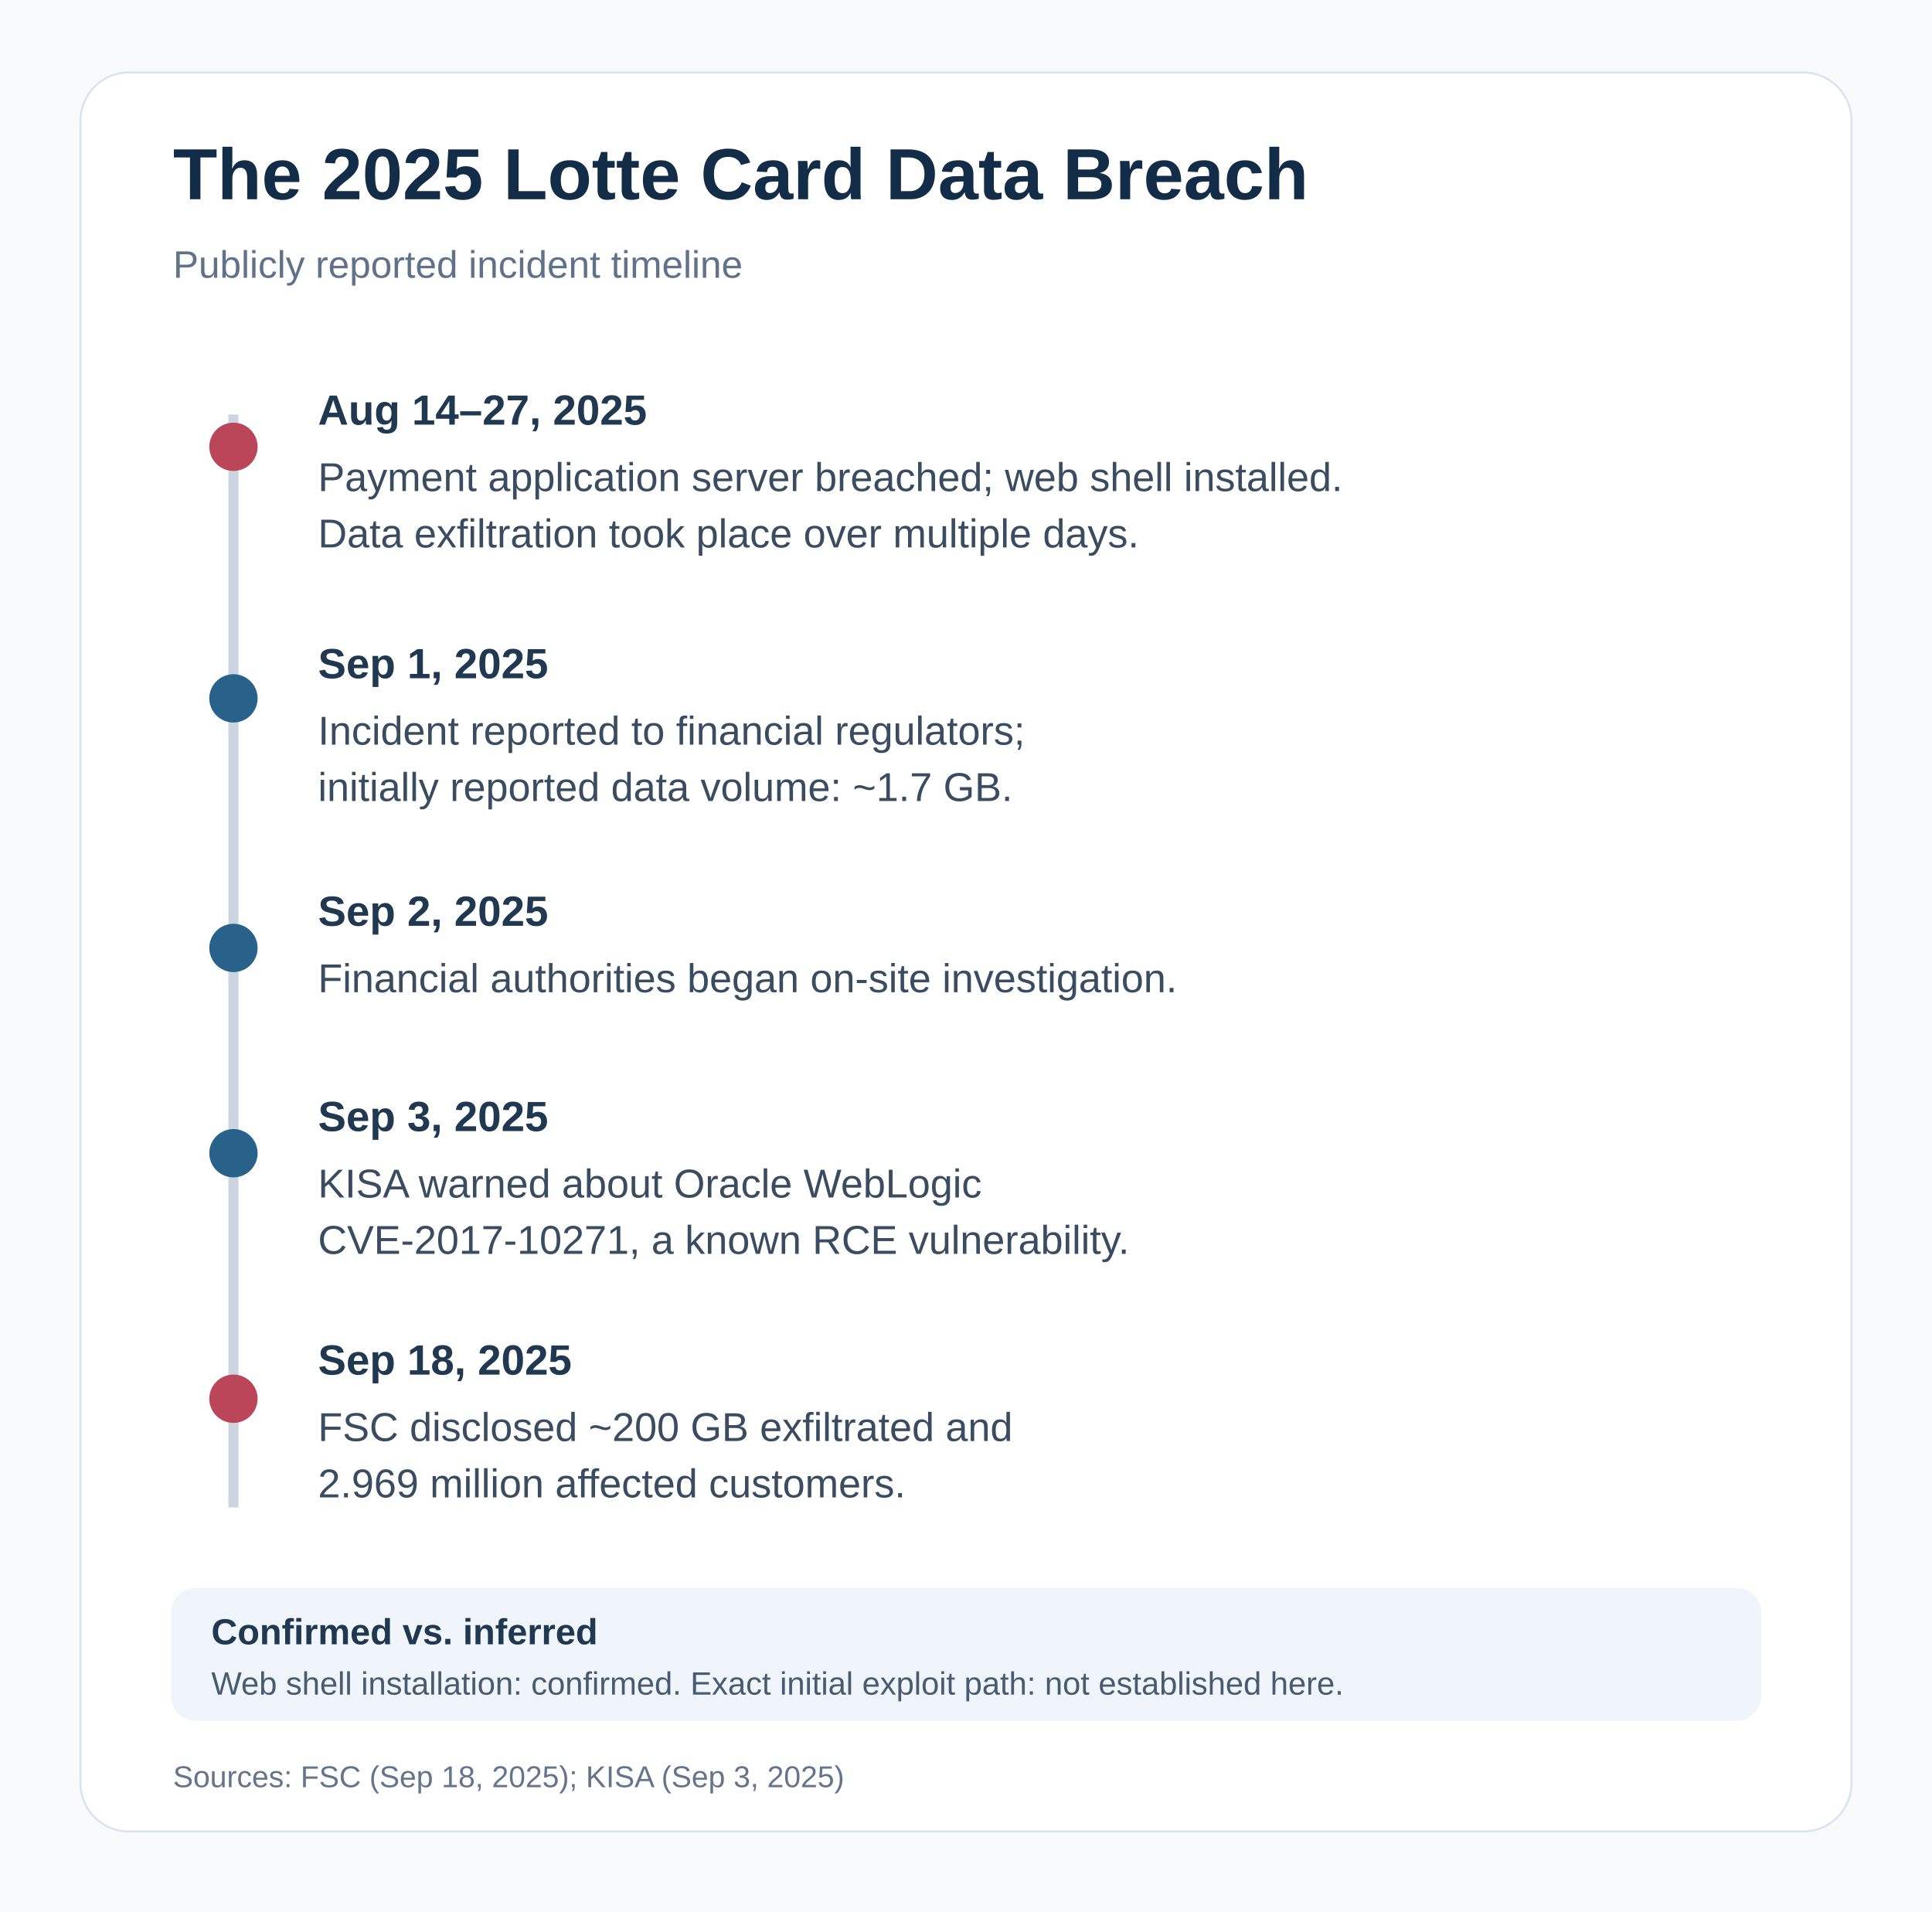
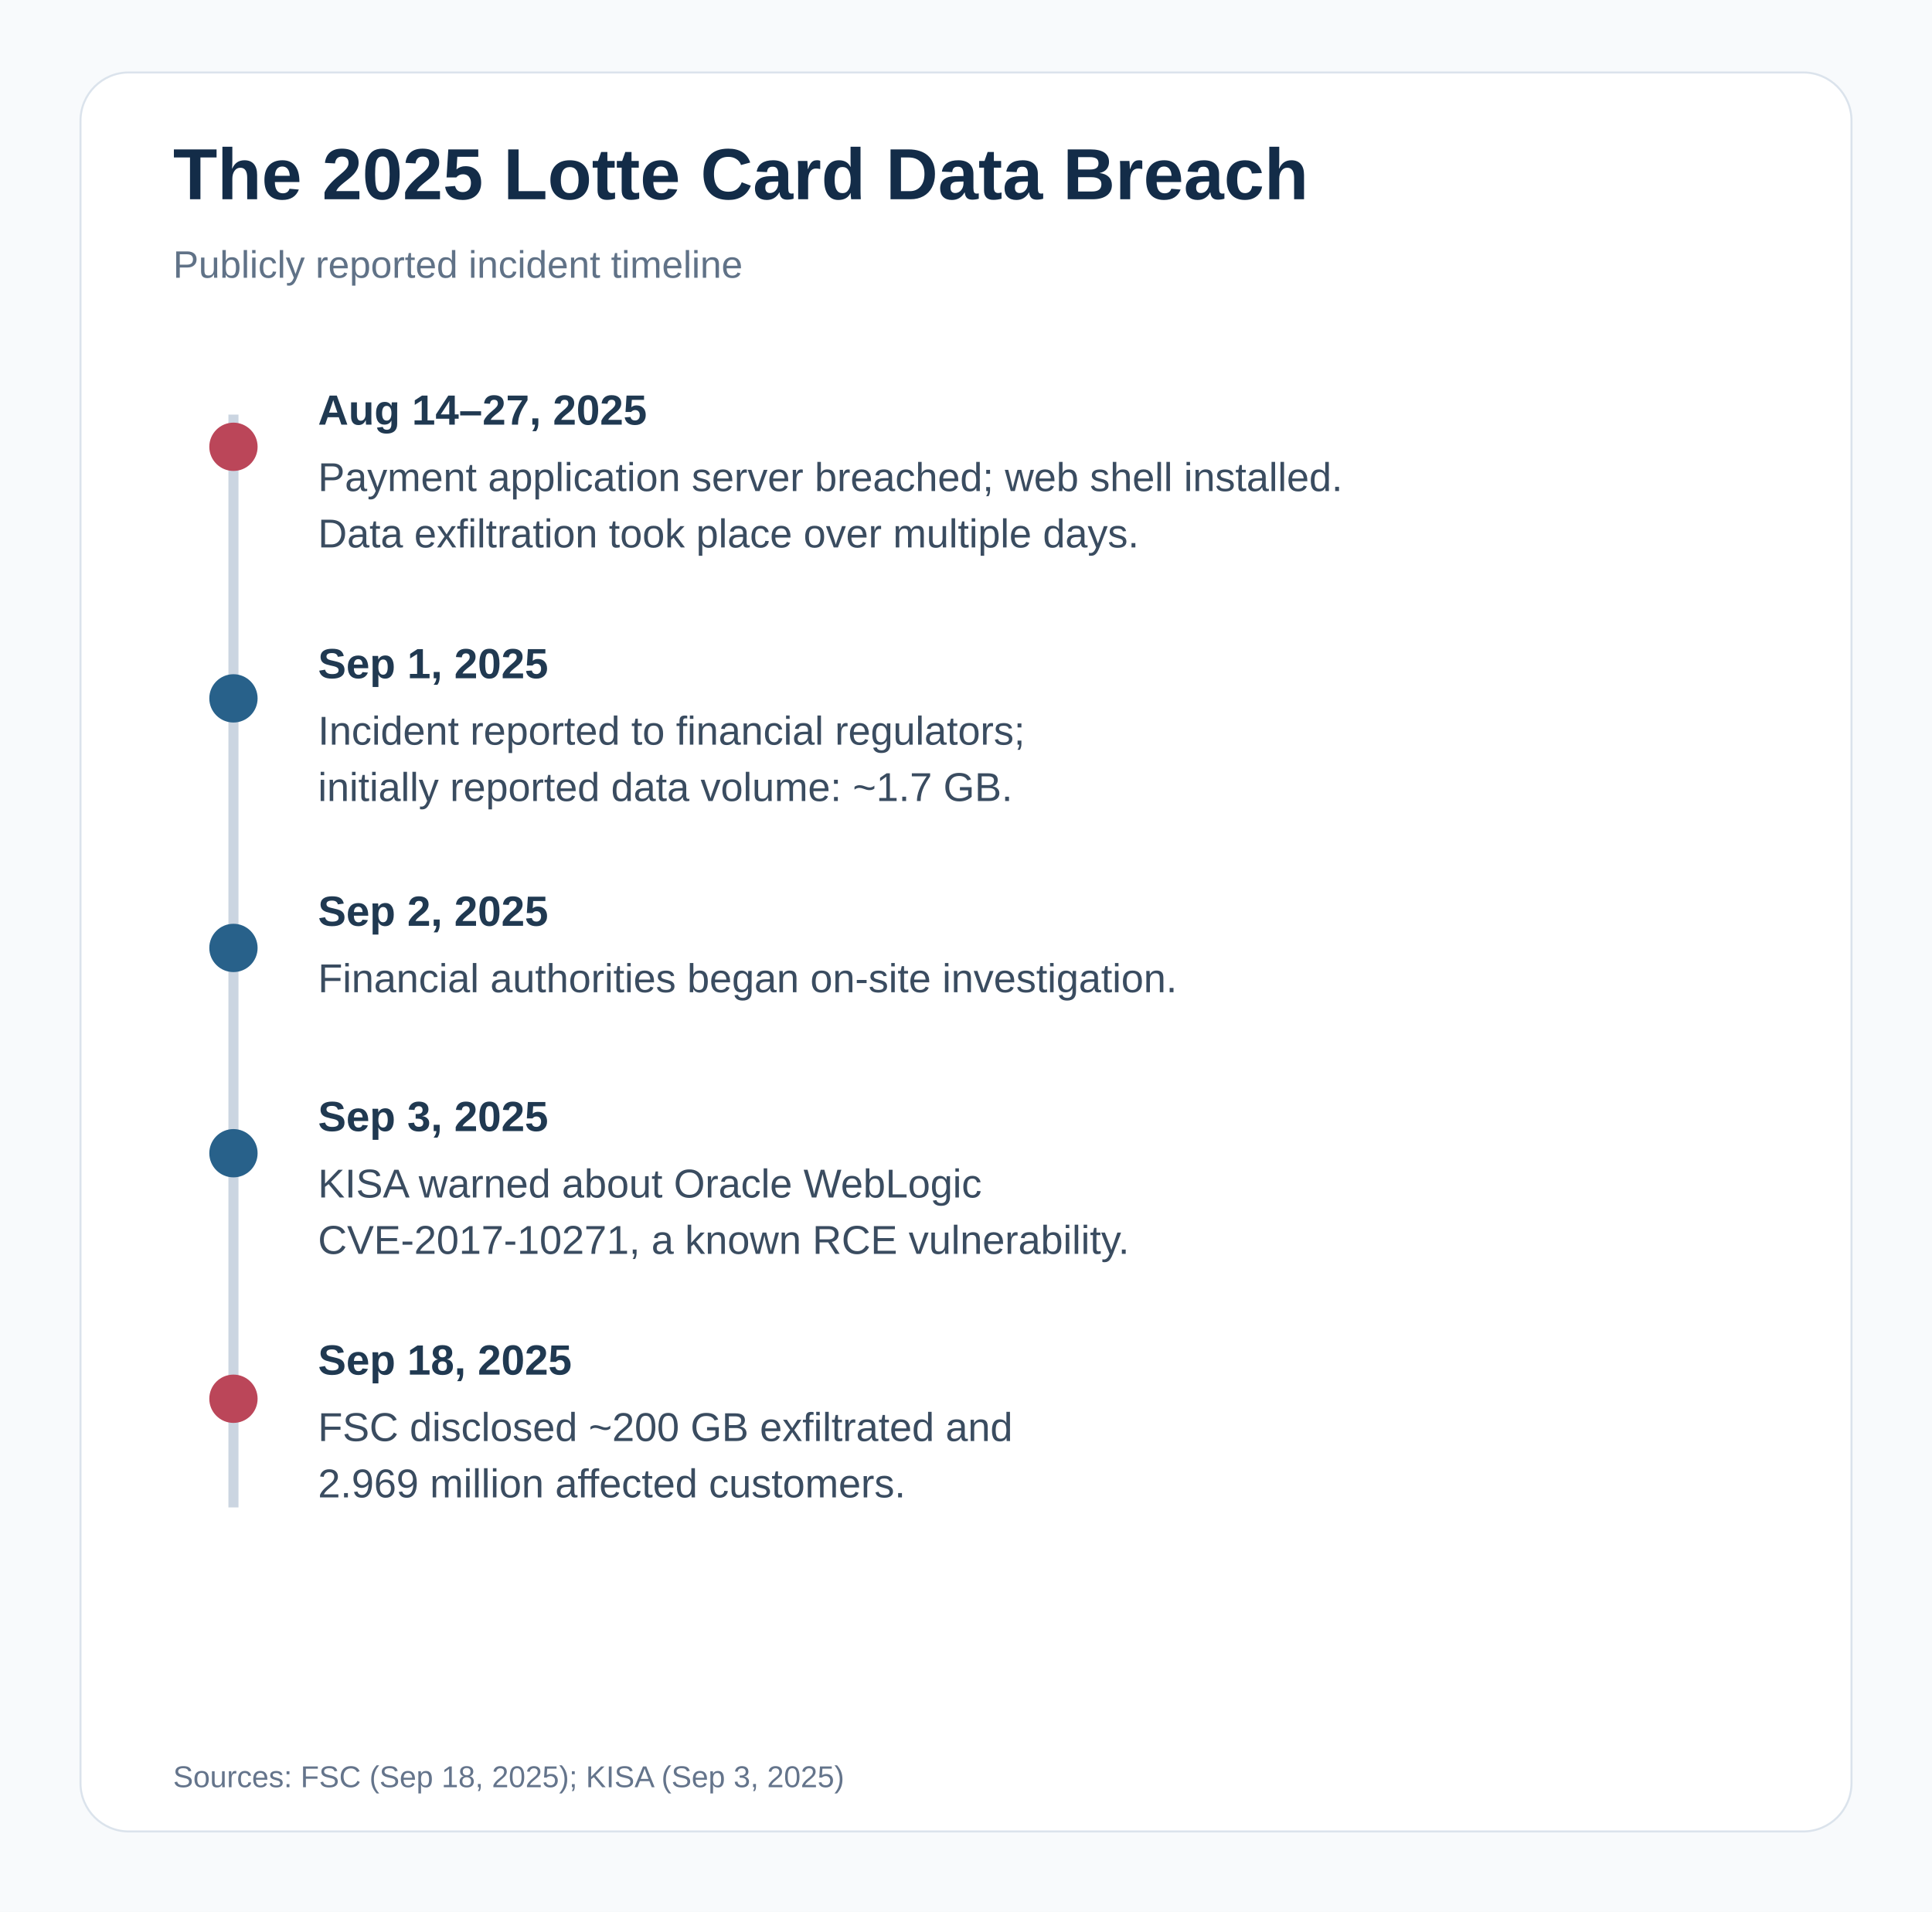
<svg xmlns="http://www.w3.org/2000/svg" viewBox="0 0 960 950" role="img" aria-labelledby="t d">
  <rect width="960" height="950" fill="#f8fafc" />
  <rect x="40" y="36" width="880" height="874" rx="24" fill="#fff" stroke="#dbe3ec" />
  <text x="86" y="99" font-family="Arial,sans-serif" font-size="36" font-weight="700" fill="#132c48">The 2025 Lotte Card Data Breach</text>
  <text x="86" y="138" font-family="Arial,sans-serif" font-size="19" fill="#607287">Publicly reported incident timeline</text>
  <line x1="116" y1="206" x2="116" y2="749" stroke="#cbd5e1" stroke-width="5" />
  <g font-family="Arial,sans-serif">
    <circle cx="116" cy="222" r="12" fill="#bb4659" />
    <text x="158" y="211" font-size="21" font-weight="700" fill="#203951">Aug 14–27, 2025</text>
    <text x="158" y="244" font-size="20" fill="#3a4c60">Payment application server breached; web shell installed.</text>
    <text x="158" y="272" font-size="20" fill="#3a4c60">Data exfiltration took place over multiple days.</text>
    <circle cx="116" cy="347" r="12" fill="#28618a" />
    <text x="158" y="337" font-size="21" font-weight="700" fill="#203951">Sep 1, 2025</text>
    <text x="158" y="370" font-size="20" fill="#3a4c60">Incident reported to financial regulators;</text>
    <text x="158" y="398" font-size="20" fill="#3a4c60">initially reported data volume: ~1.7 GB.</text>
    <circle cx="116" cy="471" r="12" fill="#28618a" />
    <text x="158" y="460" font-size="21" font-weight="700" fill="#203951">Sep 2, 2025</text>
    <text x="158" y="493" font-size="20" fill="#3a4c60">Financial authorities began on-site investigation.</text>
    <circle cx="116" cy="573" r="12" fill="#28618a" />
    <text x="158" y="562" font-size="21" font-weight="700" fill="#203951">Sep 3, 2025</text>
    <text x="158" y="595" font-size="20" fill="#3a4c60">KISA warned about Oracle WebLogic</text>
    <text x="158" y="623" font-size="20" fill="#3a4c60">CVE-2017-10271, a known RCE vulnerability.</text>
    <circle cx="116" cy="695" r="12" fill="#bb4659" />
    <text x="158" y="683" font-size="21" font-weight="700" fill="#203951">Sep 18, 2025</text>
    <text x="158" y="716" font-size="20" fill="#3a4c60">FSC disclosed ~200 GB exfiltrated and</text>
    <text x="158" y="744" font-size="20" fill="#3a4c60">2.969 million affected customers.</text>
  </g>
-   <rect x="85" y="789" width="790" height="66" rx="12" fill="#eff5fa" />
-   <text x="105" y="817" font-family="Arial,sans-serif" font-size="18" font-weight="700" fill="#203951">Confirmed vs. inferred</text>
-   <text x="105" y="842" font-family="Arial,sans-serif" font-size="16" fill="#485b70">Web shell installation: confirmed. Exact initial exploit path: not established here.</text>
  <text x="86" y="888" font-family="Arial,sans-serif" font-size="15" fill="#64748b">Sources: FSC (Sep 18, 2025); KISA (Sep 3, 2025)</text>
</svg>
